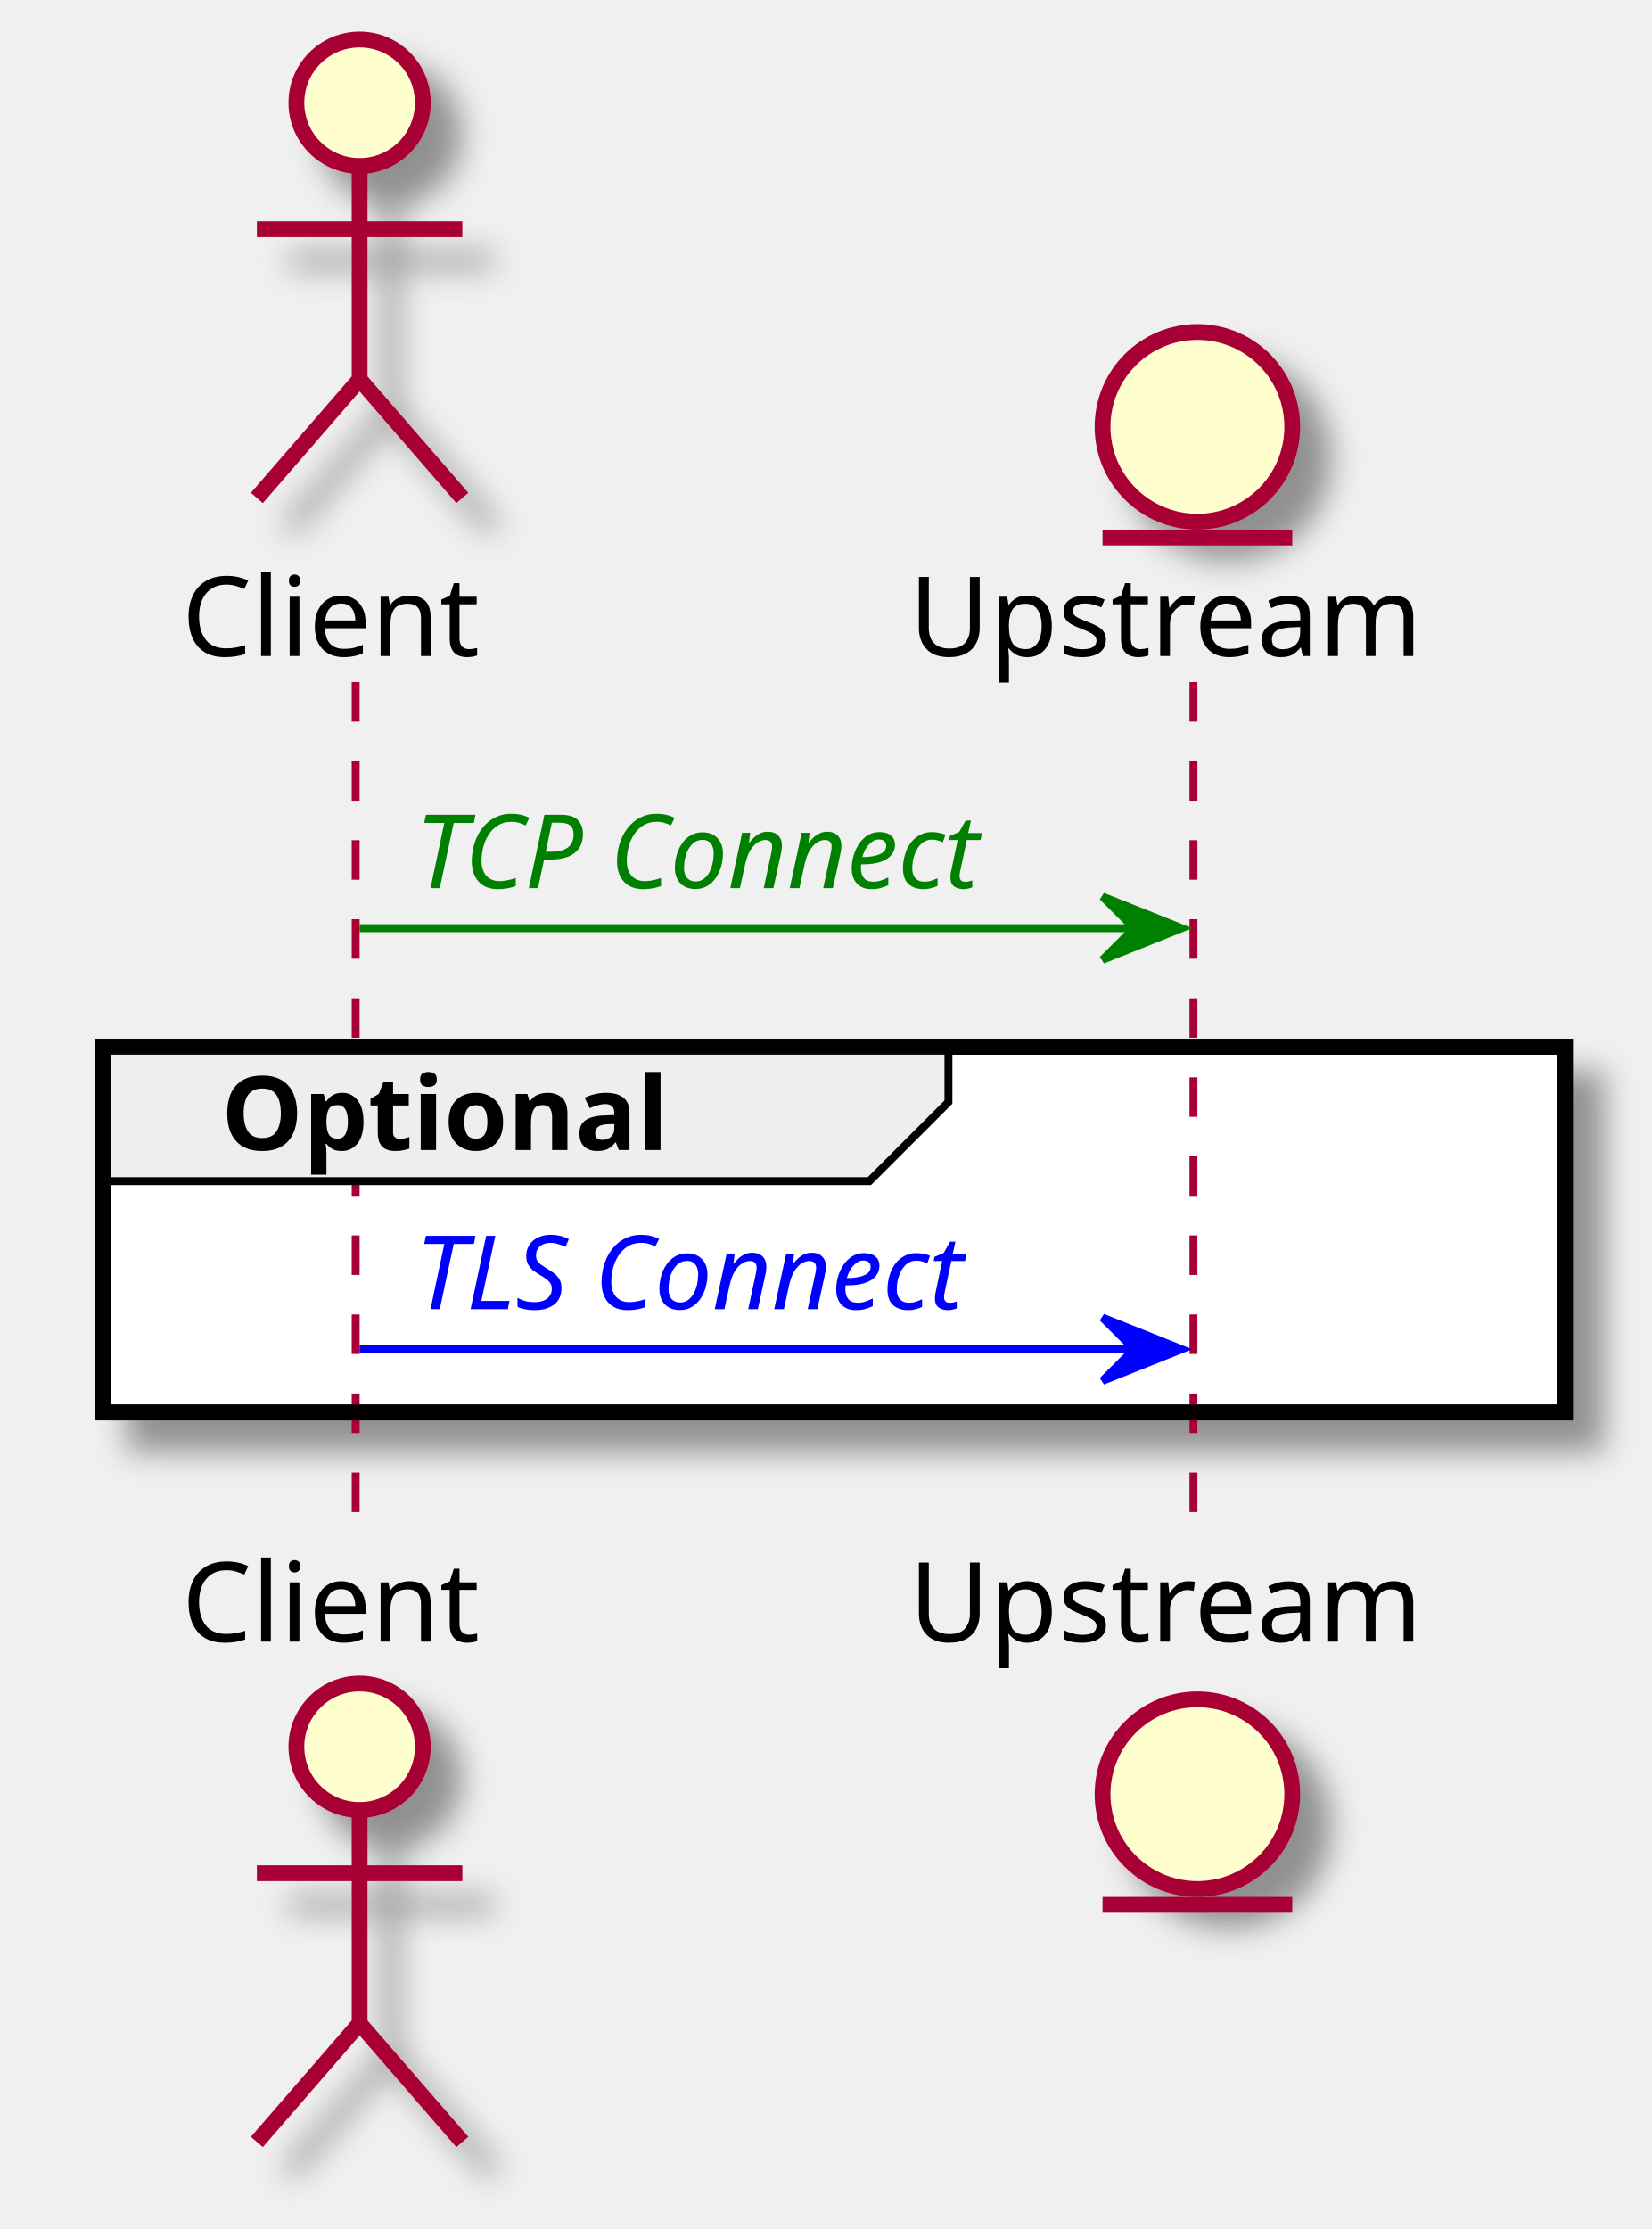
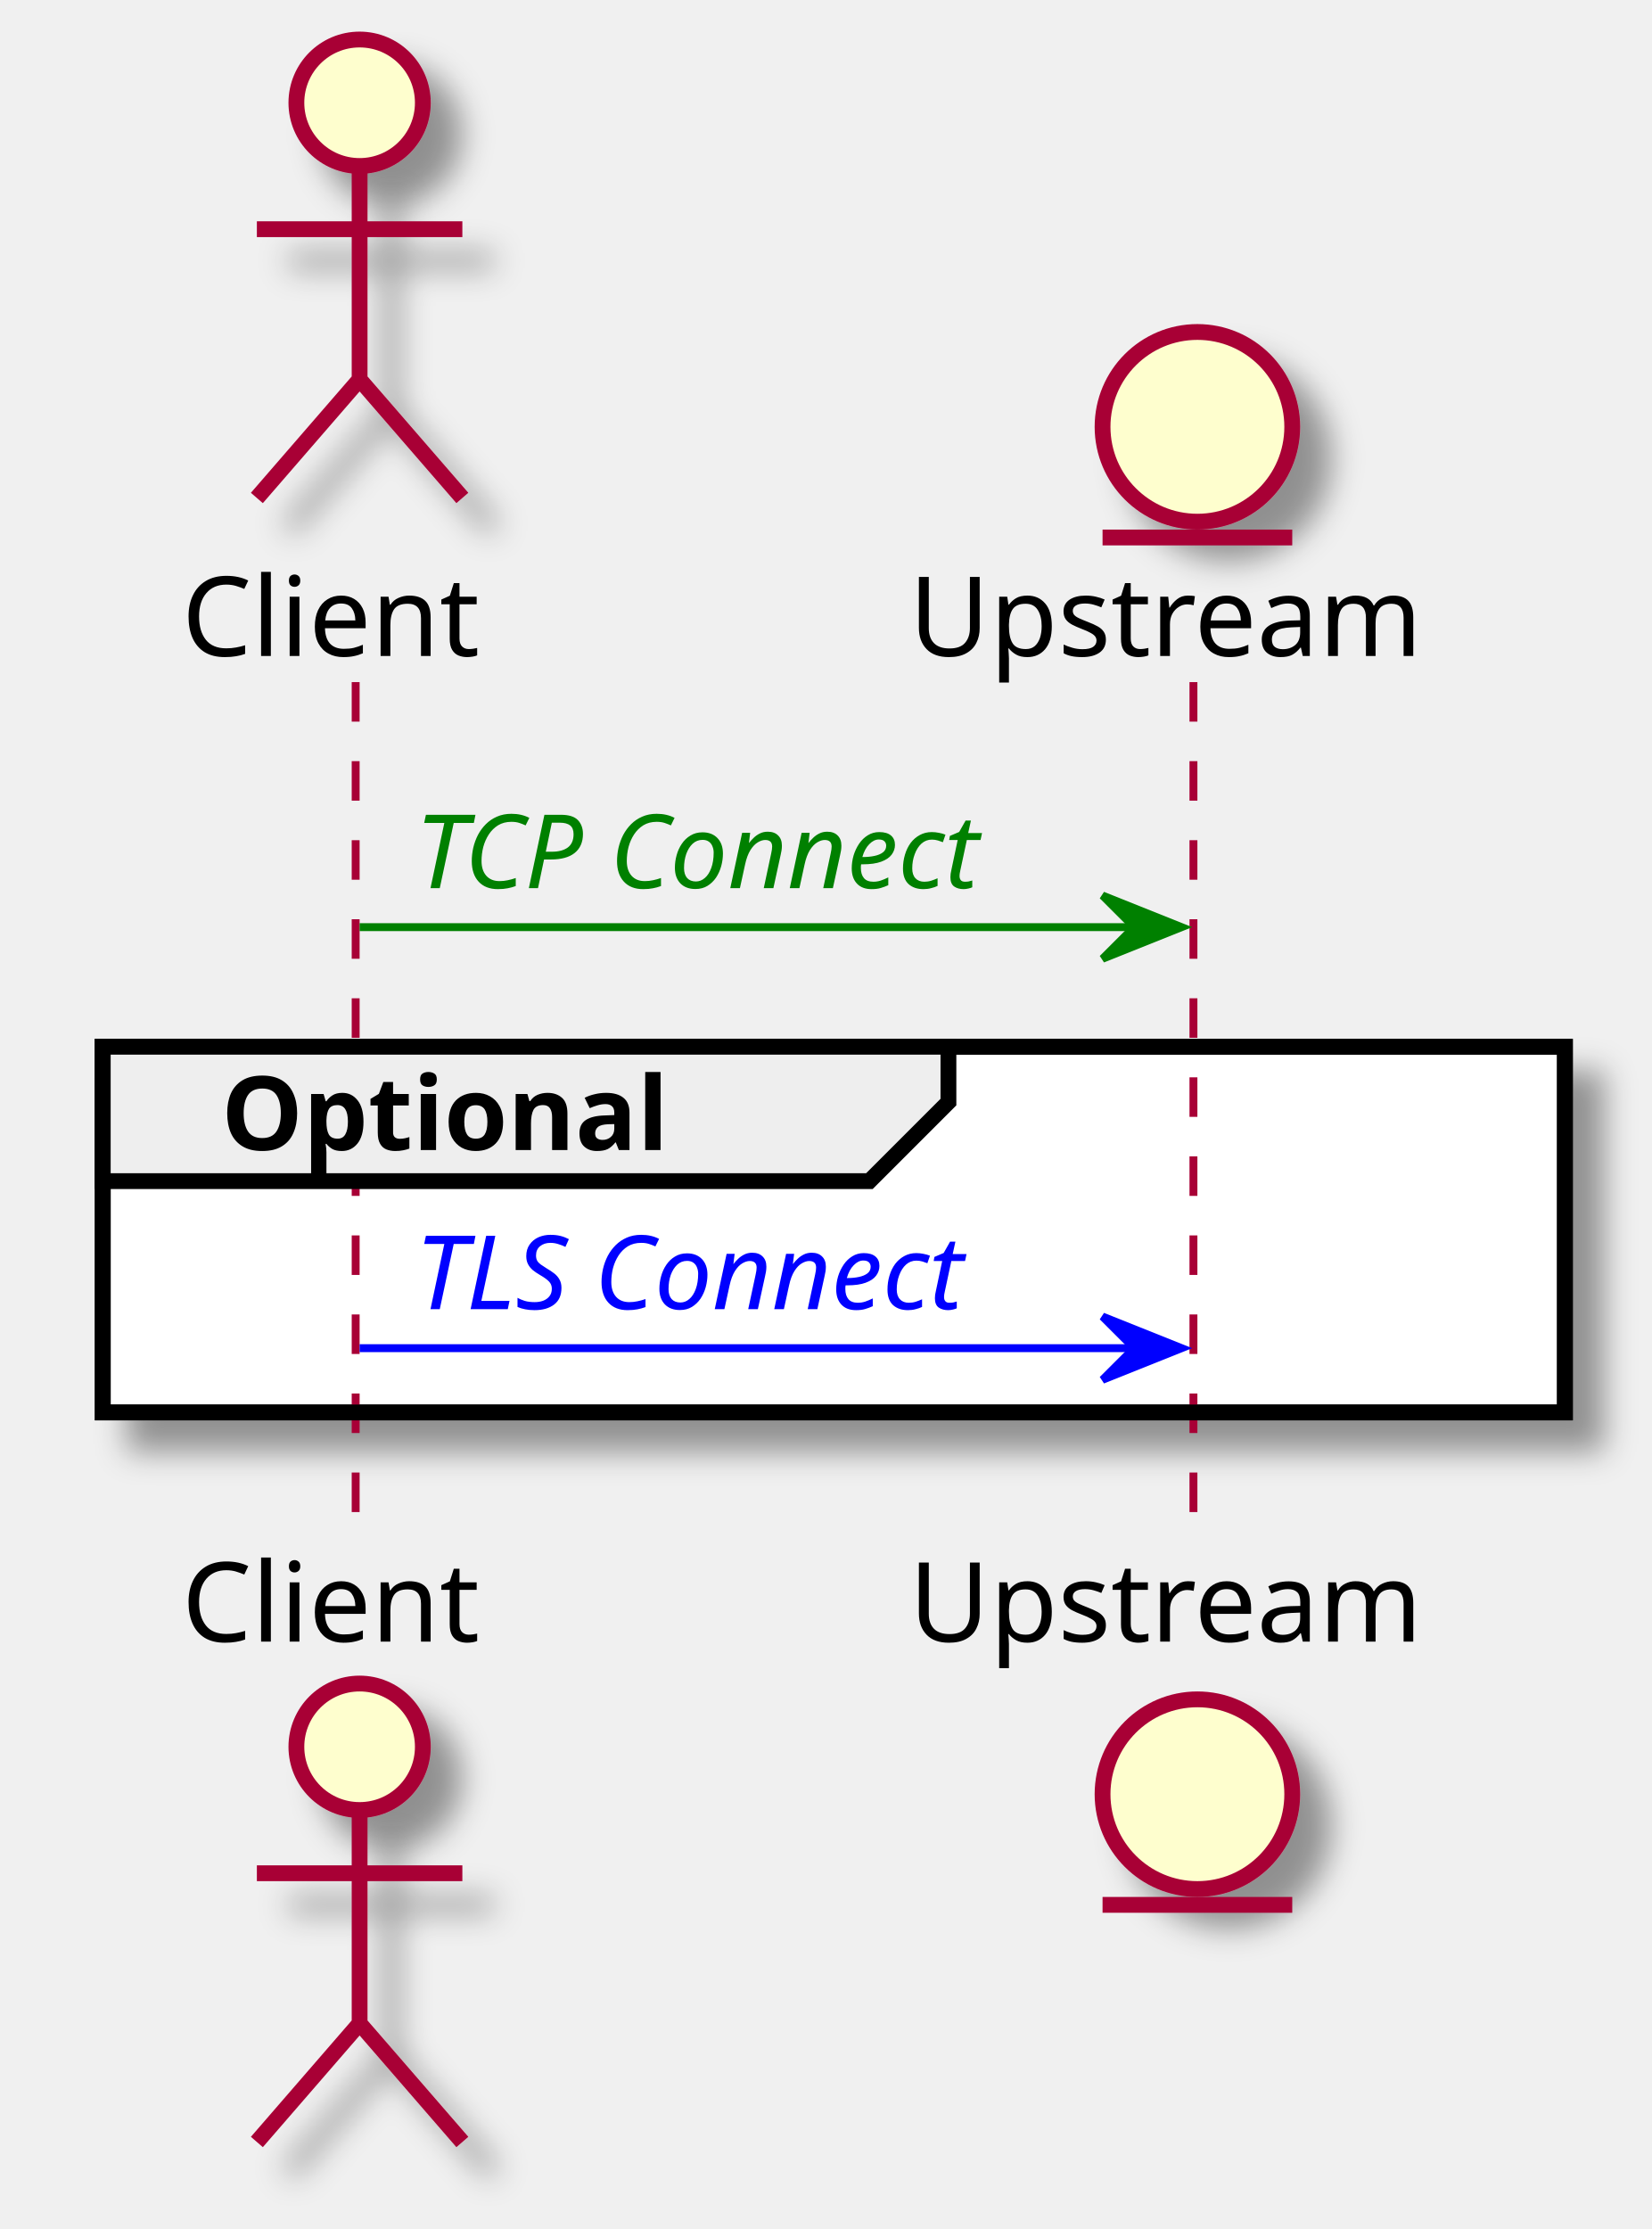
<svg xmlns="http://www.w3.org/2000/svg" contentScriptType="application/ecmascript" contentStyleType="text/css" height="282px" preserveAspectRatio="none" style="width:209px;height:282px;" version="1.1" viewBox="0 0 209 282" width="209px" zoomAndPan="magnify">
  <defs>
    <filter height="300%" id="f1a9vsa042g32u" width="300%" x="-1" y="-1">
      <feGaussianBlur result="blurOut" stdDeviation="2.0" />
      <feColorMatrix in="blurOut" result="blurOut2" type="matrix" values="0 0 0 0 0 0 0 0 0 0 0 0 0 0 0 0 0 0 .4 0" />
      <feOffset dx="4.0" dy="4.0" in="blurOut2" result="blurOut3" />
      <feBlend in="SourceGraphic" in2="blurOut3" mode="normal" />
    </filter>
  </defs>
  <g>
    <rect fill="#FFFFFF" filter="url(#f1a9vsa042g32u)" height="46.266" style="stroke: #000000; stroke-width: 2.0;" width="185" x="13" y="132.43" />
    <line style="stroke: #A80036; stroke-width: 1.0; stroke-dasharray: 5.0,5.0;" x1="45" x2="45" y1="86.297" y2="195.695" />
    <line style="stroke: #A80036; stroke-width: 1.0; stroke-dasharray: 5.0,5.0;" x1="151" x2="151" y1="86.297" y2="195.695" />
    <text fill="#000000" font-family="sans-serif" font-size="14" lengthAdjust="spacingAndGlyphs" textLength="39" x="23" y="82.995">Client</text>
    <ellipse cx="45.5" cy="13" fill="#FEFECE" filter="url(#f1a9vsa042g32u)" rx="8" ry="8" style="stroke: #A80036; stroke-width: 2.0;" />
-     <path d="M45.5,21 L45.5,48 M32.5,29 L58.5,29 M45.5,48 L32.5,63 M45.5,48 L58.5,63 " fill="none" filter="url(#f1a9vsa042g32u)" style="stroke: #A80036; stroke-width: 2.0;" />
+     <path d="M45.5,21 L45.5,48 M32.5,29 L58.5,29 M45.5,48 L32.5,63 M45.5,48 L58.5,63 " fill="#FEFECE" filter="url(#f1a9vsa042g32u)" style="stroke: #A80036; stroke-width: 2.0;" />
    <text fill="#000000" font-family="sans-serif" font-size="14" lengthAdjust="spacingAndGlyphs" textLength="39" x="23" y="207.69">Client</text>
    <ellipse cx="45.5" cy="220.992" fill="#FEFECE" filter="url(#f1a9vsa042g32u)" rx="8" ry="8" style="stroke: #A80036; stroke-width: 2.0;" />
-     <path d="M45.5,228.992 L45.5,255.992 M32.5,236.992 L58.5,236.992 M45.5,255.992 L32.5,270.992 M45.5,255.992 L58.5,270.992 " fill="none" filter="url(#f1a9vsa042g32u)" style="stroke: #A80036; stroke-width: 2.0;" />
+     <path d="M45.5,228.992 L45.5,255.992 M32.5,236.992 L58.5,236.992 M45.5,255.992 L32.5,270.992 M45.5,255.992 L58.5,270.992 " fill="#FEFECE" filter="url(#f1a9vsa042g32u)" style="stroke: #A80036; stroke-width: 2.0;" />
    <text fill="#000000" font-family="sans-serif" font-size="14" lengthAdjust="spacingAndGlyphs" textLength="67" x="115" y="82.995">Upstream</text>
    <ellipse cx="151.5" cy="54" fill="#FEFECE" filter="url(#f1a9vsa042g32u)" rx="12" ry="12" style="stroke: #A80036; stroke-width: 2.0;" />
    <line style="stroke: #A80036; stroke-width: 2.0;" x1="139.5" x2="163.5" y1="68" y2="68" />
    <text fill="#000000" font-family="sans-serif" font-size="14" lengthAdjust="spacingAndGlyphs" textLength="67" x="115" y="207.69">Upstream</text>
    <ellipse cx="151.5" cy="226.992" fill="#FEFECE" filter="url(#f1a9vsa042g32u)" rx="12" ry="12" style="stroke: #A80036; stroke-width: 2.0;" />
    <line style="stroke: #A80036; stroke-width: 2.0;" x1="139.5" x2="163.5" y1="240.992" y2="240.992" />
-     <polygon fill="#008000" points="139.5,113.43,149.5,117.43,139.5,121.43,143.5,117.43" style="stroke: #008000; stroke-width: 1.0;" />
-     <line style="stroke: #008000; stroke-width: 1.0;" x1="45.5" x2="145.5" y1="117.43" y2="117.43" />
+     <polygon fill="#008000" points="139.5,113.297,149.5,117.297,139.5,121.297,143.5,117.297" style="stroke: #008000; stroke-width: 1.0;" />
+     <line style="stroke: #008000; stroke-width: 1.0;" x1="45.5" x2="145.5" y1="117.297" y2="117.297" />
    <text fill="#008000" font-family="sans-serif" font-size="13" font-style="italic" lengthAdjust="spacingAndGlyphs" textLength="82" x="52.5" y="112.364">TCP Connect</text>
-     <path d="M13,132.43 L120,132.43 L120,139.43 L110,149.43 L13,149.43 L13,132.43 " fill="#EEEEEE" style="stroke: #000000; stroke-width: 1.0;" />
    <rect fill="none" height="46.266" style="stroke: #000000; stroke-width: 2.0;" width="185" x="13" y="132.43" />
+     <polygon fill="#EEEEEE" points="13,132.43,120,132.43,120,139.43,110,149.43,13,149.43,13,132.43" style="stroke: #000000; stroke-width: 2.0;" />
    <text fill="#000000" font-family="sans-serif" font-size="13" font-weight="bold" lengthAdjust="spacingAndGlyphs" textLength="62" x="28" y="145.497">Optional</text>
-     <polygon fill="#0000FF" points="139.5,166.695,149.5,170.695,139.5,174.695,143.5,170.695" style="stroke: #0000FF; stroke-width: 1.0;" />
-     <line style="stroke: #0000FF; stroke-width: 1.0;" x1="45.5" x2="145.5" y1="170.695" y2="170.695" />
+     <polygon fill="#0000FF" points="139.5,166.562,149.5,170.562,139.5,174.562,143.5,170.562" style="stroke: #0000FF; stroke-width: 1.0;" />
+     <line style="stroke: #0000FF; stroke-width: 1.0;" x1="45.5" x2="145.5" y1="170.562" y2="170.562" />
    <text fill="#0000FF" font-family="sans-serif" font-size="13" font-style="italic" lengthAdjust="spacingAndGlyphs" textLength="80" x="52.5" y="165.629">TLS Connect</text>
  </g>
</svg>
